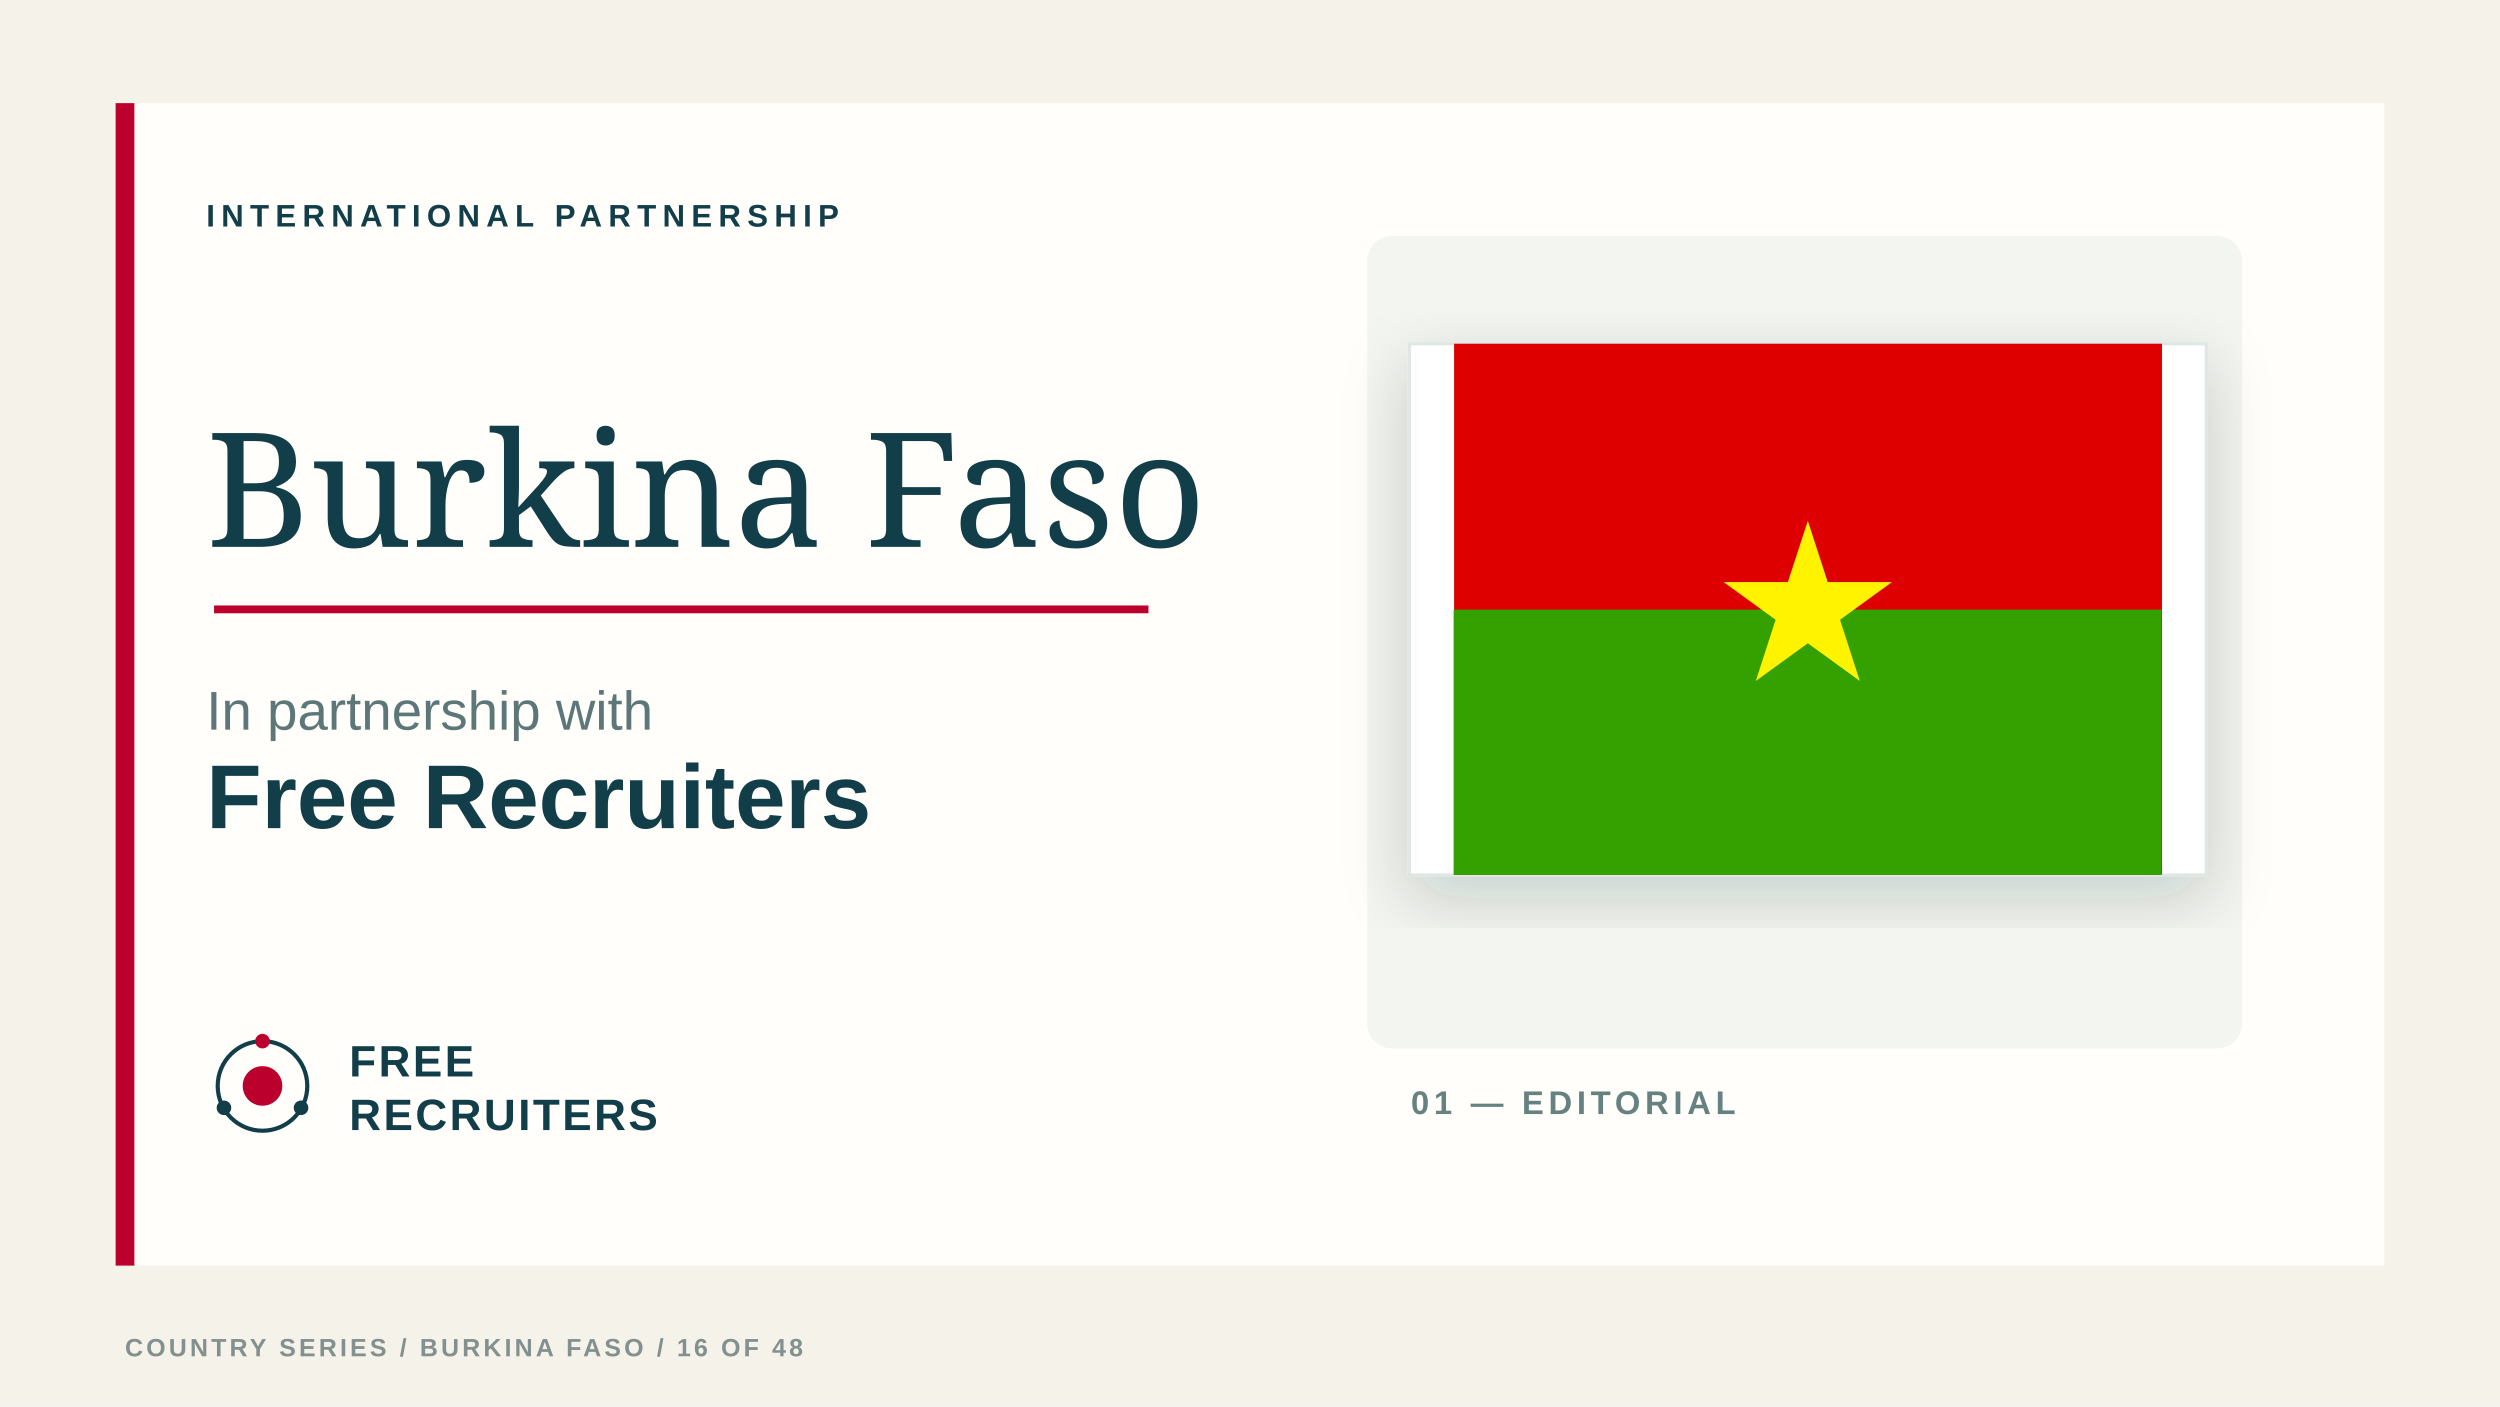
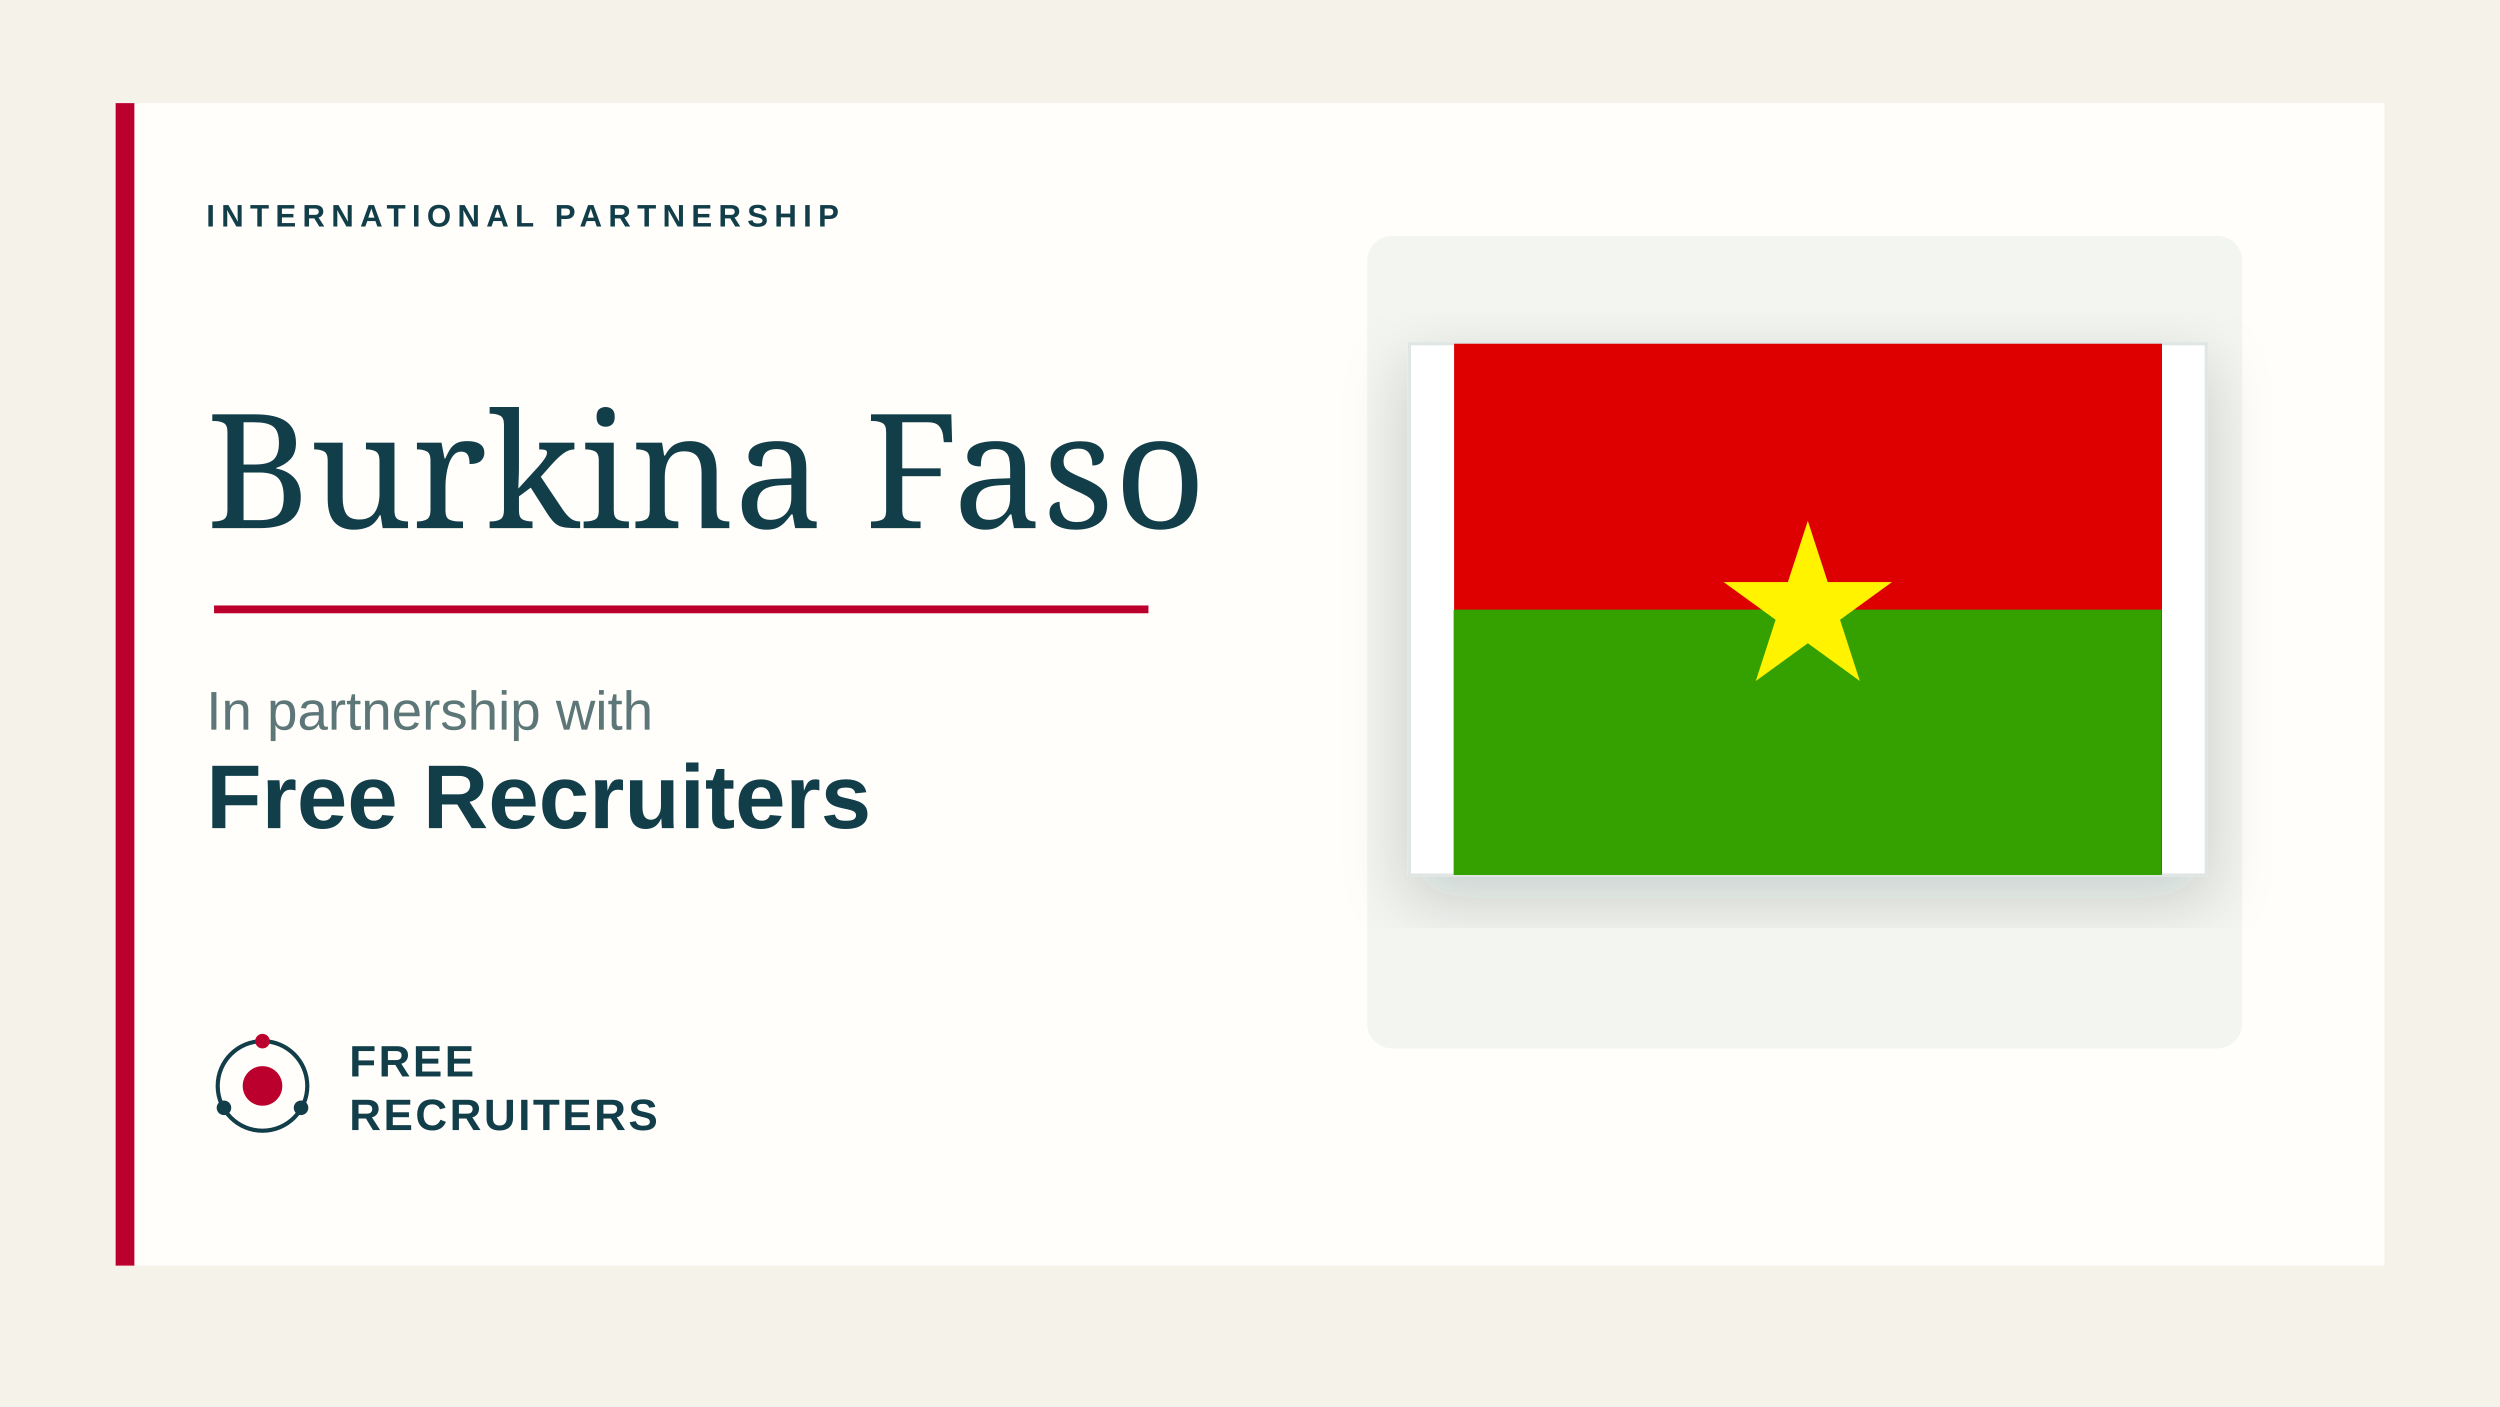
<svg xmlns="http://www.w3.org/2000/svg" width="1600" height="900" viewBox="0 0 1600 900" role="img" aria-label="Burkina Faso in partnership with Free Recruiters — Editorial">
  <defs>
    <filter id="shadow">
      <feDropShadow dx="0" dy="14" stdDeviation="20" flood-color="#081F29" flood-opacity=".18" />
    </filter>
    <linearGradient id="sky" x2="1" y2="1">
      <stop stop-color="#d9f2f0" />
      <stop offset="1" stop-color="#eef4ff" />
    </linearGradient>
  </defs>
  <rect width="1600" height="900" fill="#F5F2EA" />
  <rect x="74" y="66" width="1452" height="744" fill="#FFFEFA" />
  <rect x="74" y="66" width="12" height="744" fill="#BC002D" />
  <text x="132" y="145" text-anchor="start" font-family="Arial, sans-serif" font-size="20" font-weight="700" letter-spacing="4" fill="#123E4A">INTERNATIONAL PARTNERSHIP</text>
-   <text x="132" y="350" text-anchor="start" font-family="Georgia,serif" font-size="102" font-weight="400" letter-spacing="0" fill="#123E4A">Burkina Faso</text>
+   <text x="132" y="338" text-anchor="start" font-family="Georgia,serif" font-size="102" font-weight="400" letter-spacing="0" fill="#123E4A">Burkina Faso</text>
  <path d="M137 390H735" stroke="#BC002D" stroke-width="5" />
  <text x="132" y="467" text-anchor="start" font-family="Arial, sans-serif" font-size="35" font-weight="400" letter-spacing="0" fill="#5D7778">In partnership with</text>
  <text x="132" y="530" text-anchor="start" font-family="Arial, sans-serif" font-size="58" font-weight="700" letter-spacing="0" fill="#123E4A">Free Recruiters</text>
  <g transform="translate(132 659) scale(0.666667)">
    <circle cx="54" cy="54" r="43" fill="none" stroke="#123E4A" stroke-width="4" />
    <circle cx="54" cy="54" r="19" fill="#BC002D" />
    <circle cx="54" cy="11" r="7" fill="#BC002D" />
    <circle cx="91" cy="75" r="7" fill="#123E4A" />
    <circle cx="17" cy="75" r="7" fill="#123E4A" />
  </g>
  <g font-family="Arial, sans-serif" font-weight="800" fill="#123E4A">
    <text x="223.52" y="688.92" font-size="28.16" letter-spacing="1.6">FREE</text>
    <text x="223.52" y="723.24" font-size="28.16" letter-spacing="1.6">RECRUITERS</text>
  </g>
  <rect x="875" y="151" width="560" height="520" rx="16" fill="#F3F5F1" />
  <g filter="url(#shadow)">
    <rect x="902" y="220" width="510" height="340" fill="#fff" stroke="#dfe6e4" stroke-width="2" />
    <svg id="flag-icons-bf" viewBox="0 0 640 480" x="902" y="220" width="510" height="340" preserveAspectRatio="xMidYMid meet">
      <g fill-rule="evenodd">
        <path fill="#de0000" d="M640 479.6H.4V0H640z" />
        <path fill="#35a100" d="M639.6 480H0V240.2h639.6z" />
        <path fill="#fff300" d="M320 160 338 215.3 396.1 215.3 349.1 249.4 367 304.7 320 270.6 273 304.7 290.9 249.4 243.9 215.3 302 215.3z" />
      </g>
    </svg>
  </g>
-   <text x="903" y="713" text-anchor="start" font-family="Arial, sans-serif" font-size="21" font-weight="700" letter-spacing="3" fill="#658280">01 — EDITORIAL</text>
-   <text x="80" y="868" text-anchor="start" font-family="Arial, sans-serif" font-size="16" font-weight="700" letter-spacing="2" fill="#82908F">COUNTRY SERIES  /  BURKINA FASO  /  16 OF 48</text>
</svg>
